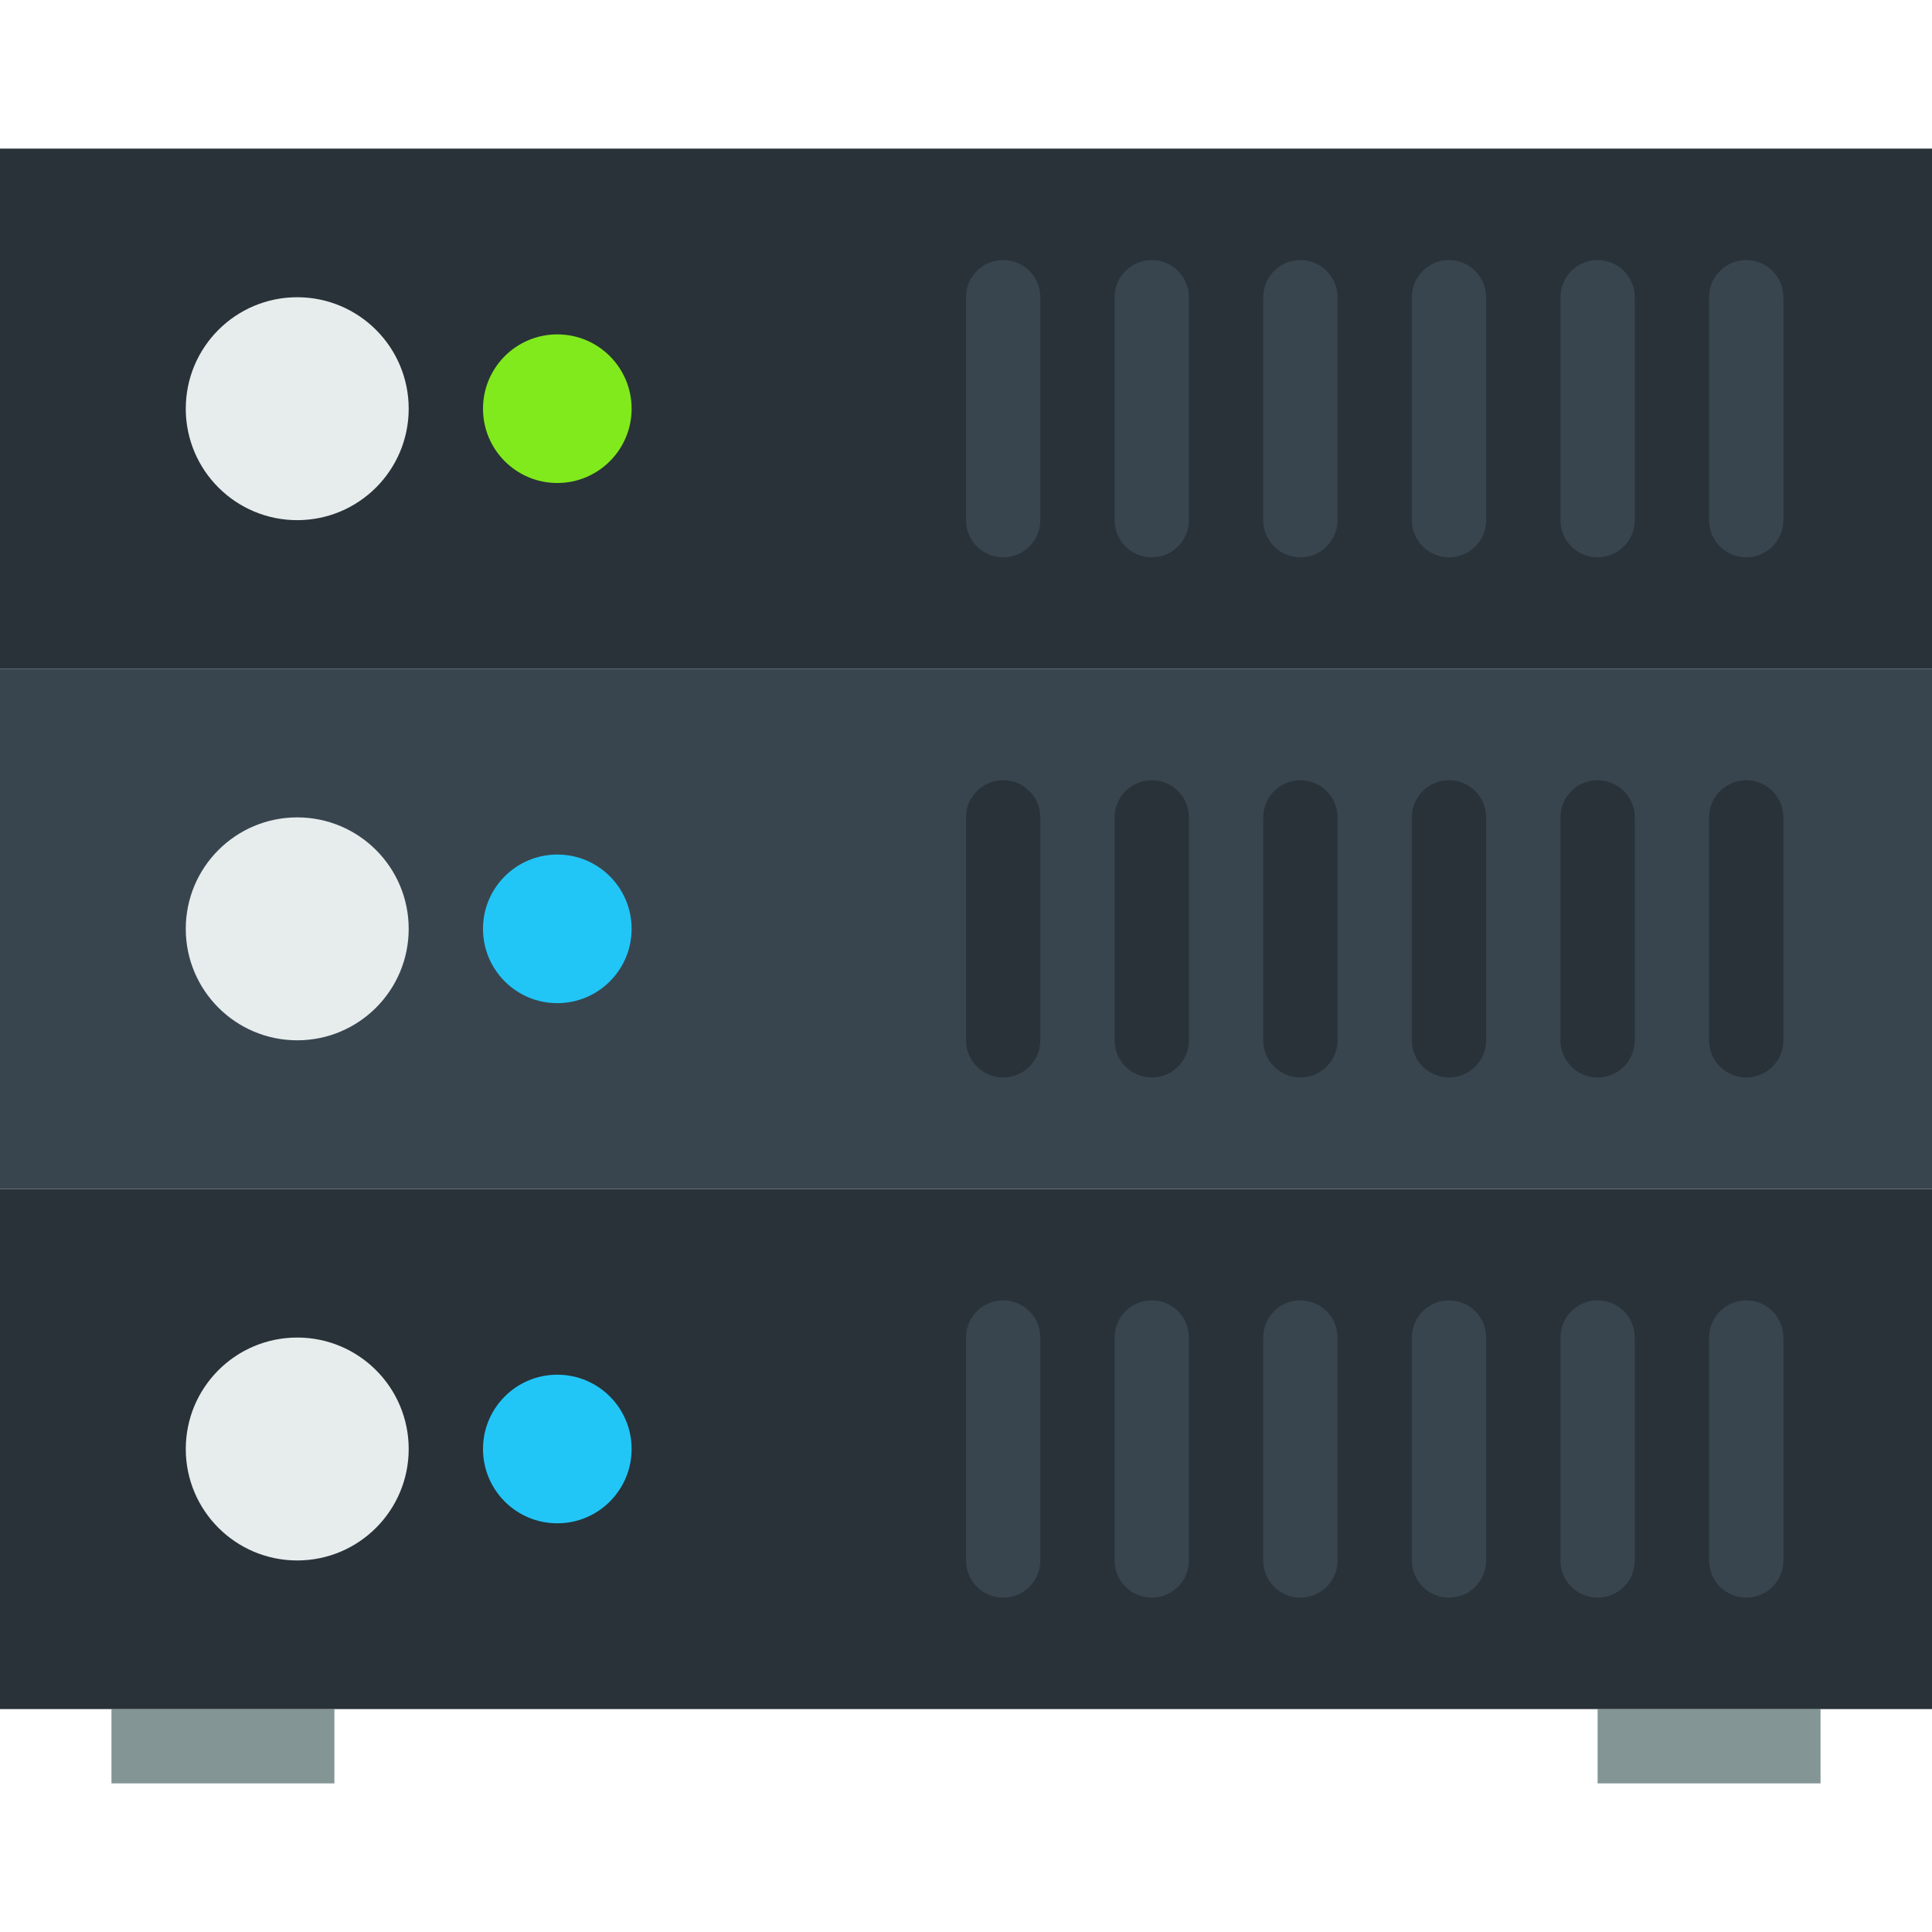
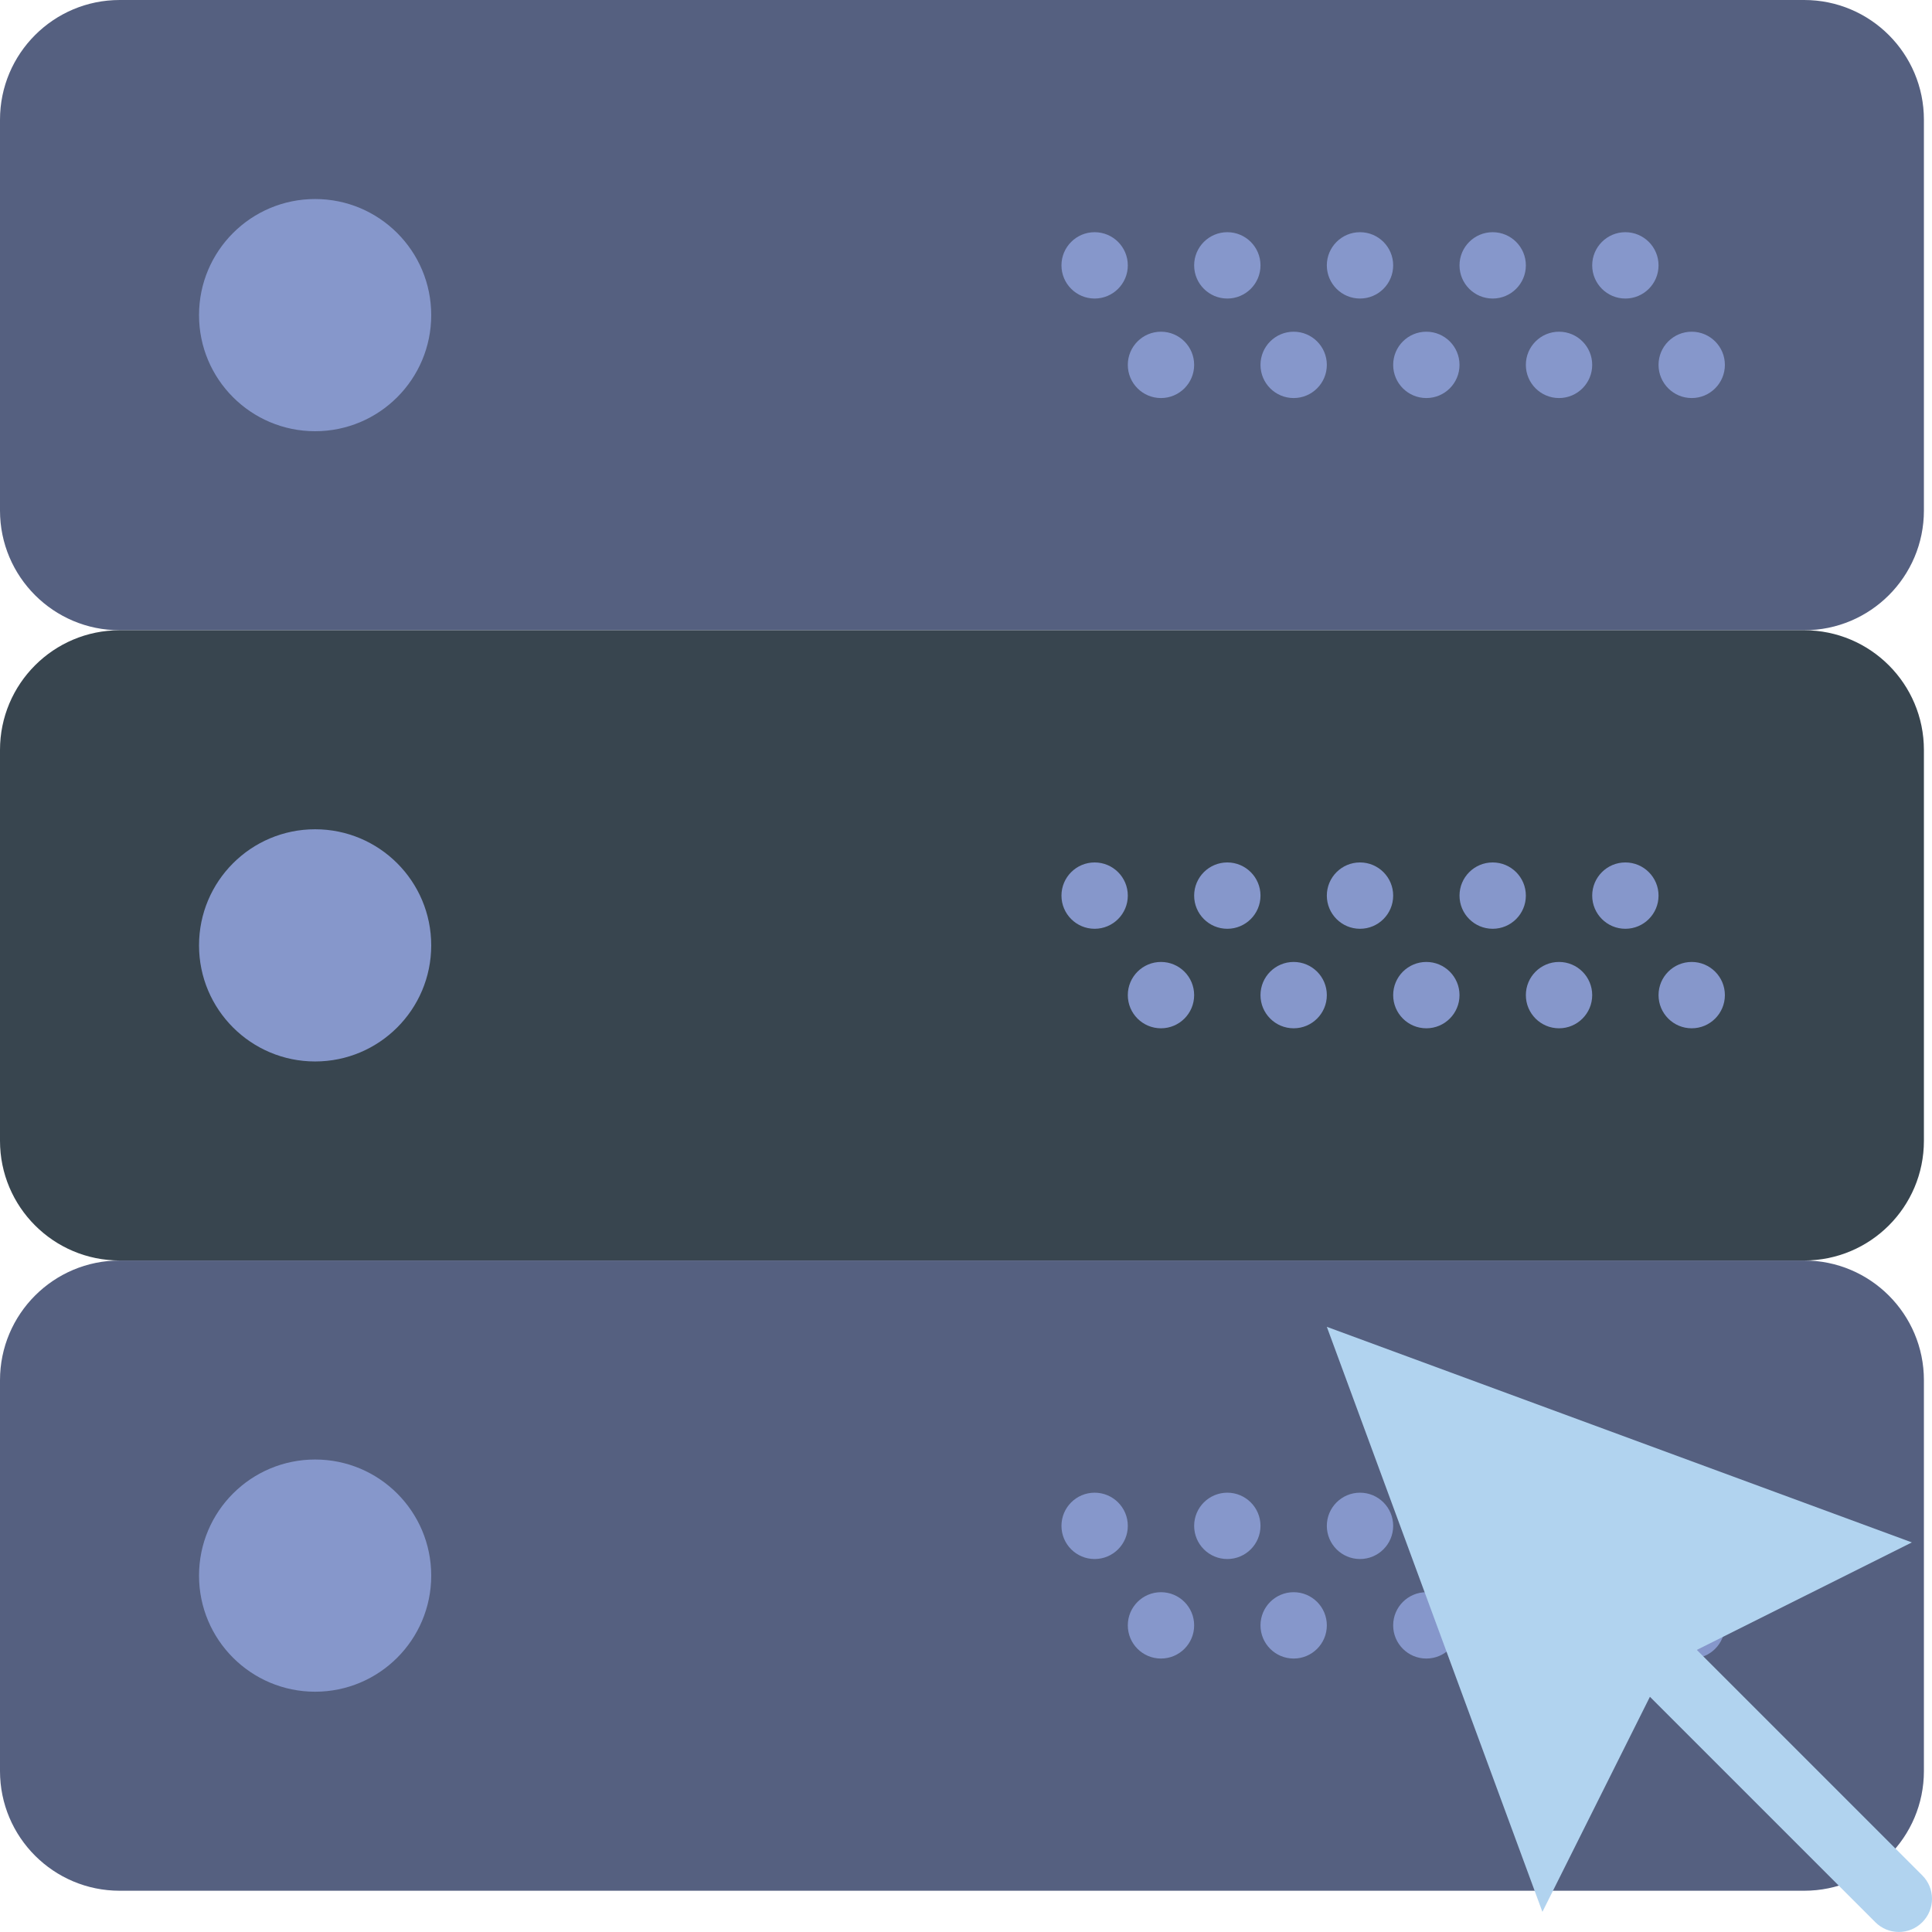
- <svg xmlns="http://www.w3.org/2000/svg" version="1.1" id="Capa_1" x="0px" y="0px" viewBox="0 0 52 52" style="enable-background:new 0 0 52 52;" xml:space="preserve">
-   <rect x="3" y="46" style="fill:#839594;" width="6" height="2" />
-   <rect x="43" y="46" style="fill:#839594;" width="6" height="2" />
-   <rect y="32" style="fill:#283238;" width="52" height="14" />
-   <circle style="fill:#E7ECED;" cx="8" cy="39" r="3" />
+ <svg xmlns="http://www.w3.org/2000/svg" version="1.1" id="Capa_1" x="0px" y="0px" viewBox="0 0 58.244 58.244" style="enable-background:new 0 0 58.244 58.244;" xml:space="preserve">
  <g>
-     <path style="fill:#38454F;" d="M47,35c-0.553,0-1,0.447-1,1v6c0,0.553,0.447,1,1,1s1-0.447,1-1v-6C48,35.447,47.553,35,47,35z" />
-     <path style="fill:#38454F;" d="M43,35c-0.553,0-1,0.447-1,1v6c0,0.553,0.447,1,1,1s1-0.447,1-1v-6C44,35.447,43.553,35,43,35z" />
-     <path style="fill:#38454F;" d="M39,35c-0.553,0-1,0.447-1,1v6c0,0.553,0.447,1,1,1s1-0.447,1-1v-6C40,35.447,39.553,35,39,35z" />
-     <path style="fill:#38454F;" d="M35,35c-0.553,0-1,0.447-1,1v6c0,0.553,0.447,1,1,1s1-0.447,1-1v-6C36,35.447,35.553,35,35,35z" />
-     <path style="fill:#38454F;" d="M31,35c-0.553,0-1,0.447-1,1v6c0,0.553,0.447,1,1,1s1-0.447,1-1v-6C32,35.447,31.553,35,31,35z" />
-     <path style="fill:#38454F;" d="M27,35c-0.553,0-1,0.447-1,1v6c0,0.553,0.447,1,1,1s1-0.447,1-1v-6C28,35.447,27.553,35,27,35z" />
+     <g>
+       <path style="fill:#556080;" d="M54.392,19H3.608C1.616,19,0,17.385,0,15.392V3.609C0,1.616,1.616,0,3.608,0h50.783    C56.384,0,58,1.616,58,3.609v11.783C58,17.385,56.384,19,54.392,19z" />
+       <path style="fill:#38454F;" d="M54.392,38H3.608C1.616,38,0,36.385,0,34.392V22.609C0,20.616,1.616,19,3.608,19h50.783    C56.384,19,58,20.616,58,22.609v11.783C58,36.385,56.384,38,54.392,38z" />
+       <path style="fill:#556080;" d="M54.392,57H3.608C1.616,57,0,55.385,0,53.392V41.609C0,39.616,1.616,38,3.608,38h50.783    C56.384,38,58,39.616,58,41.609v11.783C58,55.385,56.384,57,54.392,57z" />
+       <circle style="fill:#8697CB;" cx="9.5" cy="9.5" r="3.5" />
+       <circle style="fill:#8697CB;" cx="49" cy="8" r="1" />
+       <circle style="fill:#8697CB;" cx="45" cy="8" r="1" />
+       <circle style="fill:#8697CB;" cx="51" cy="11" r="1" />
+       <circle style="fill:#8697CB;" cx="47" cy="11" r="1" />
+       <circle style="fill:#8697CB;" cx="41" cy="8" r="1" />
+       <circle style="fill:#8697CB;" cx="43" cy="11" r="1" />
+       <circle style="fill:#8697CB;" cx="37" cy="8" r="1" />
+       <circle style="fill:#8697CB;" cx="39" cy="11" r="1" />
+       <circle style="fill:#8697CB;" cx="33" cy="8" r="1" />
+       <circle style="fill:#8697CB;" cx="35" cy="11" r="1" />
+       <circle style="fill:#8697CB;" cx="9.5" cy="28.5" r="3.5" />
+       <circle style="fill:#8697CB;" cx="49" cy="27" r="1" />
+       <circle style="fill:#8697CB;" cx="45" cy="27" r="1" />
+       <circle style="fill:#8697CB;" cx="51" cy="30" r="1" />
+       <circle style="fill:#8697CB;" cx="47" cy="30" r="1" />
+       <circle style="fill:#8697CB;" cx="41" cy="27" r="1" />
+       <circle style="fill:#8697CB;" cx="43" cy="30" r="1" />
+       <circle style="fill:#8697CB;" cx="37" cy="27" r="1" />
+       <circle style="fill:#8697CB;" cx="39" cy="30" r="1" />
+       <circle style="fill:#8697CB;" cx="33" cy="27" r="1" />
+       <circle style="fill:#8697CB;" cx="35" cy="30" r="1" />
+       <circle style="fill:#8697CB;" cx="9.5" cy="47.5" r="3.5" />
+       <circle style="fill:#8697CB;" cx="49" cy="46" r="1" />
+       <circle style="fill:#8697CB;" cx="45" cy="46" r="1" />
+       <circle style="fill:#8697CB;" cx="51" cy="49" r="1" />
+       <circle style="fill:#8697CB;" cx="47" cy="49" r="1" />
+       <circle style="fill:#8697CB;" cx="41" cy="46" r="1" />
+       <circle style="fill:#8697CB;" cx="43" cy="49" r="1" />
+       <circle style="fill:#8697CB;" cx="37" cy="46" r="1" />
+       <circle style="fill:#8697CB;" cx="39" cy="49" r="1" />
+       <circle style="fill:#8697CB;" cx="33" cy="46" r="1" />
+       <circle style="fill:#8697CB;" cx="35" cy="49" r="1" />
+     </g>
+     <g>
+       <path style="fill:#B1D3EF;" d="M57.951,56.537l-6.797-6.797l6.483-3.241L40,40l6.499,17.637l3.241-6.484l6.797,6.797    c0.195,0.195,0.451,0.293,0.707,0.293s0.512-0.098,0.707-0.293C58.342,57.56,58.342,56.927,57.951,56.537z" />
+     </g>
  </g>
-   <rect y="18" style="fill:#38454F;" width="52" height="14" />
-   <circle style="fill:#E7ECED;" cx="8" cy="25" r="3" />
-   <g>
-     <path style="fill:#283238;" d="M47,21c-0.553,0-1,0.447-1,1v6c0,0.553,0.447,1,1,1s1-0.447,1-1v-6C48,21.447,47.553,21,47,21z" />
-     <path style="fill:#283238;" d="M43,21c-0.553,0-1,0.447-1,1v6c0,0.553,0.447,1,1,1s1-0.447,1-1v-6C44,21.447,43.553,21,43,21z" />
-     <path style="fill:#283238;" d="M39,21c-0.553,0-1,0.447-1,1v6c0,0.553,0.447,1,1,1s1-0.447,1-1v-6C40,21.447,39.553,21,39,21z" />
-     <path style="fill:#283238;" d="M35,21c-0.553,0-1,0.447-1,1v6c0,0.553,0.447,1,1,1s1-0.447,1-1v-6C36,21.447,35.553,21,35,21z" />
-     <path style="fill:#283238;" d="M31,21c-0.553,0-1,0.447-1,1v6c0,0.553,0.447,1,1,1s1-0.447,1-1v-6C32,21.447,31.553,21,31,21z" />
-     <path style="fill:#283238;" d="M27,21c-0.553,0-1,0.447-1,1v6c0,0.553,0.447,1,1,1s1-0.447,1-1v-6C28,21.447,27.553,21,27,21z" />
-   </g>
-   <rect y="4" style="fill:#283238;" width="52" height="14" />
-   <circle style="fill:#E7ECED;" cx="8" cy="11" r="3" />
-   <g>
-     <path style="fill:#38454F;" d="M47,7c-0.553,0-1,0.447-1,1v6c0,0.553,0.447,1,1,1s1-0.447,1-1V8C48,7.447,47.553,7,47,7z" />
-     <path style="fill:#38454F;" d="M43,7c-0.553,0-1,0.447-1,1v6c0,0.553,0.447,1,1,1s1-0.447,1-1V8C44,7.447,43.553,7,43,7z" />
-     <path style="fill:#38454F;" d="M39,7c-0.553,0-1,0.447-1,1v6c0,0.553,0.447,1,1,1s1-0.447,1-1V8C40,7.447,39.553,7,39,7z" />
-     <path style="fill:#38454F;" d="M35,7c-0.553,0-1,0.447-1,1v6c0,0.553,0.447,1,1,1s1-0.447,1-1V8C36,7.447,35.553,7,35,7z" />
-     <path style="fill:#38454F;" d="M31,7c-0.553,0-1,0.447-1,1v6c0,0.553,0.447,1,1,1s1-0.447,1-1V8C32,7.447,31.553,7,31,7z" />
-     <path style="fill:#38454F;" d="M27,7c-0.553,0-1,0.447-1,1v6c0,0.553,0.447,1,1,1s1-0.447,1-1V8C28,7.447,27.553,7,27,7z" />
-   </g>
-   <circle style="fill:#21C6F7;" cx="15" cy="39" r="2" />
-   <circle style="fill:#21C6F7;" cx="15" cy="25" r="2" />
-   <circle style="fill:#81EA1C;" cx="15" cy="11" r="2" />
  <g>
</g>
  <g>
</g>
  <g>
</g>
  <g>
</g>
  <g>
</g>
  <g>
</g>
  <g>
</g>
  <g>
</g>
  <g>
</g>
  <g>
</g>
  <g>
</g>
  <g>
</g>
  <g>
</g>
  <g>
</g>
  <g>
</g>
</svg>
